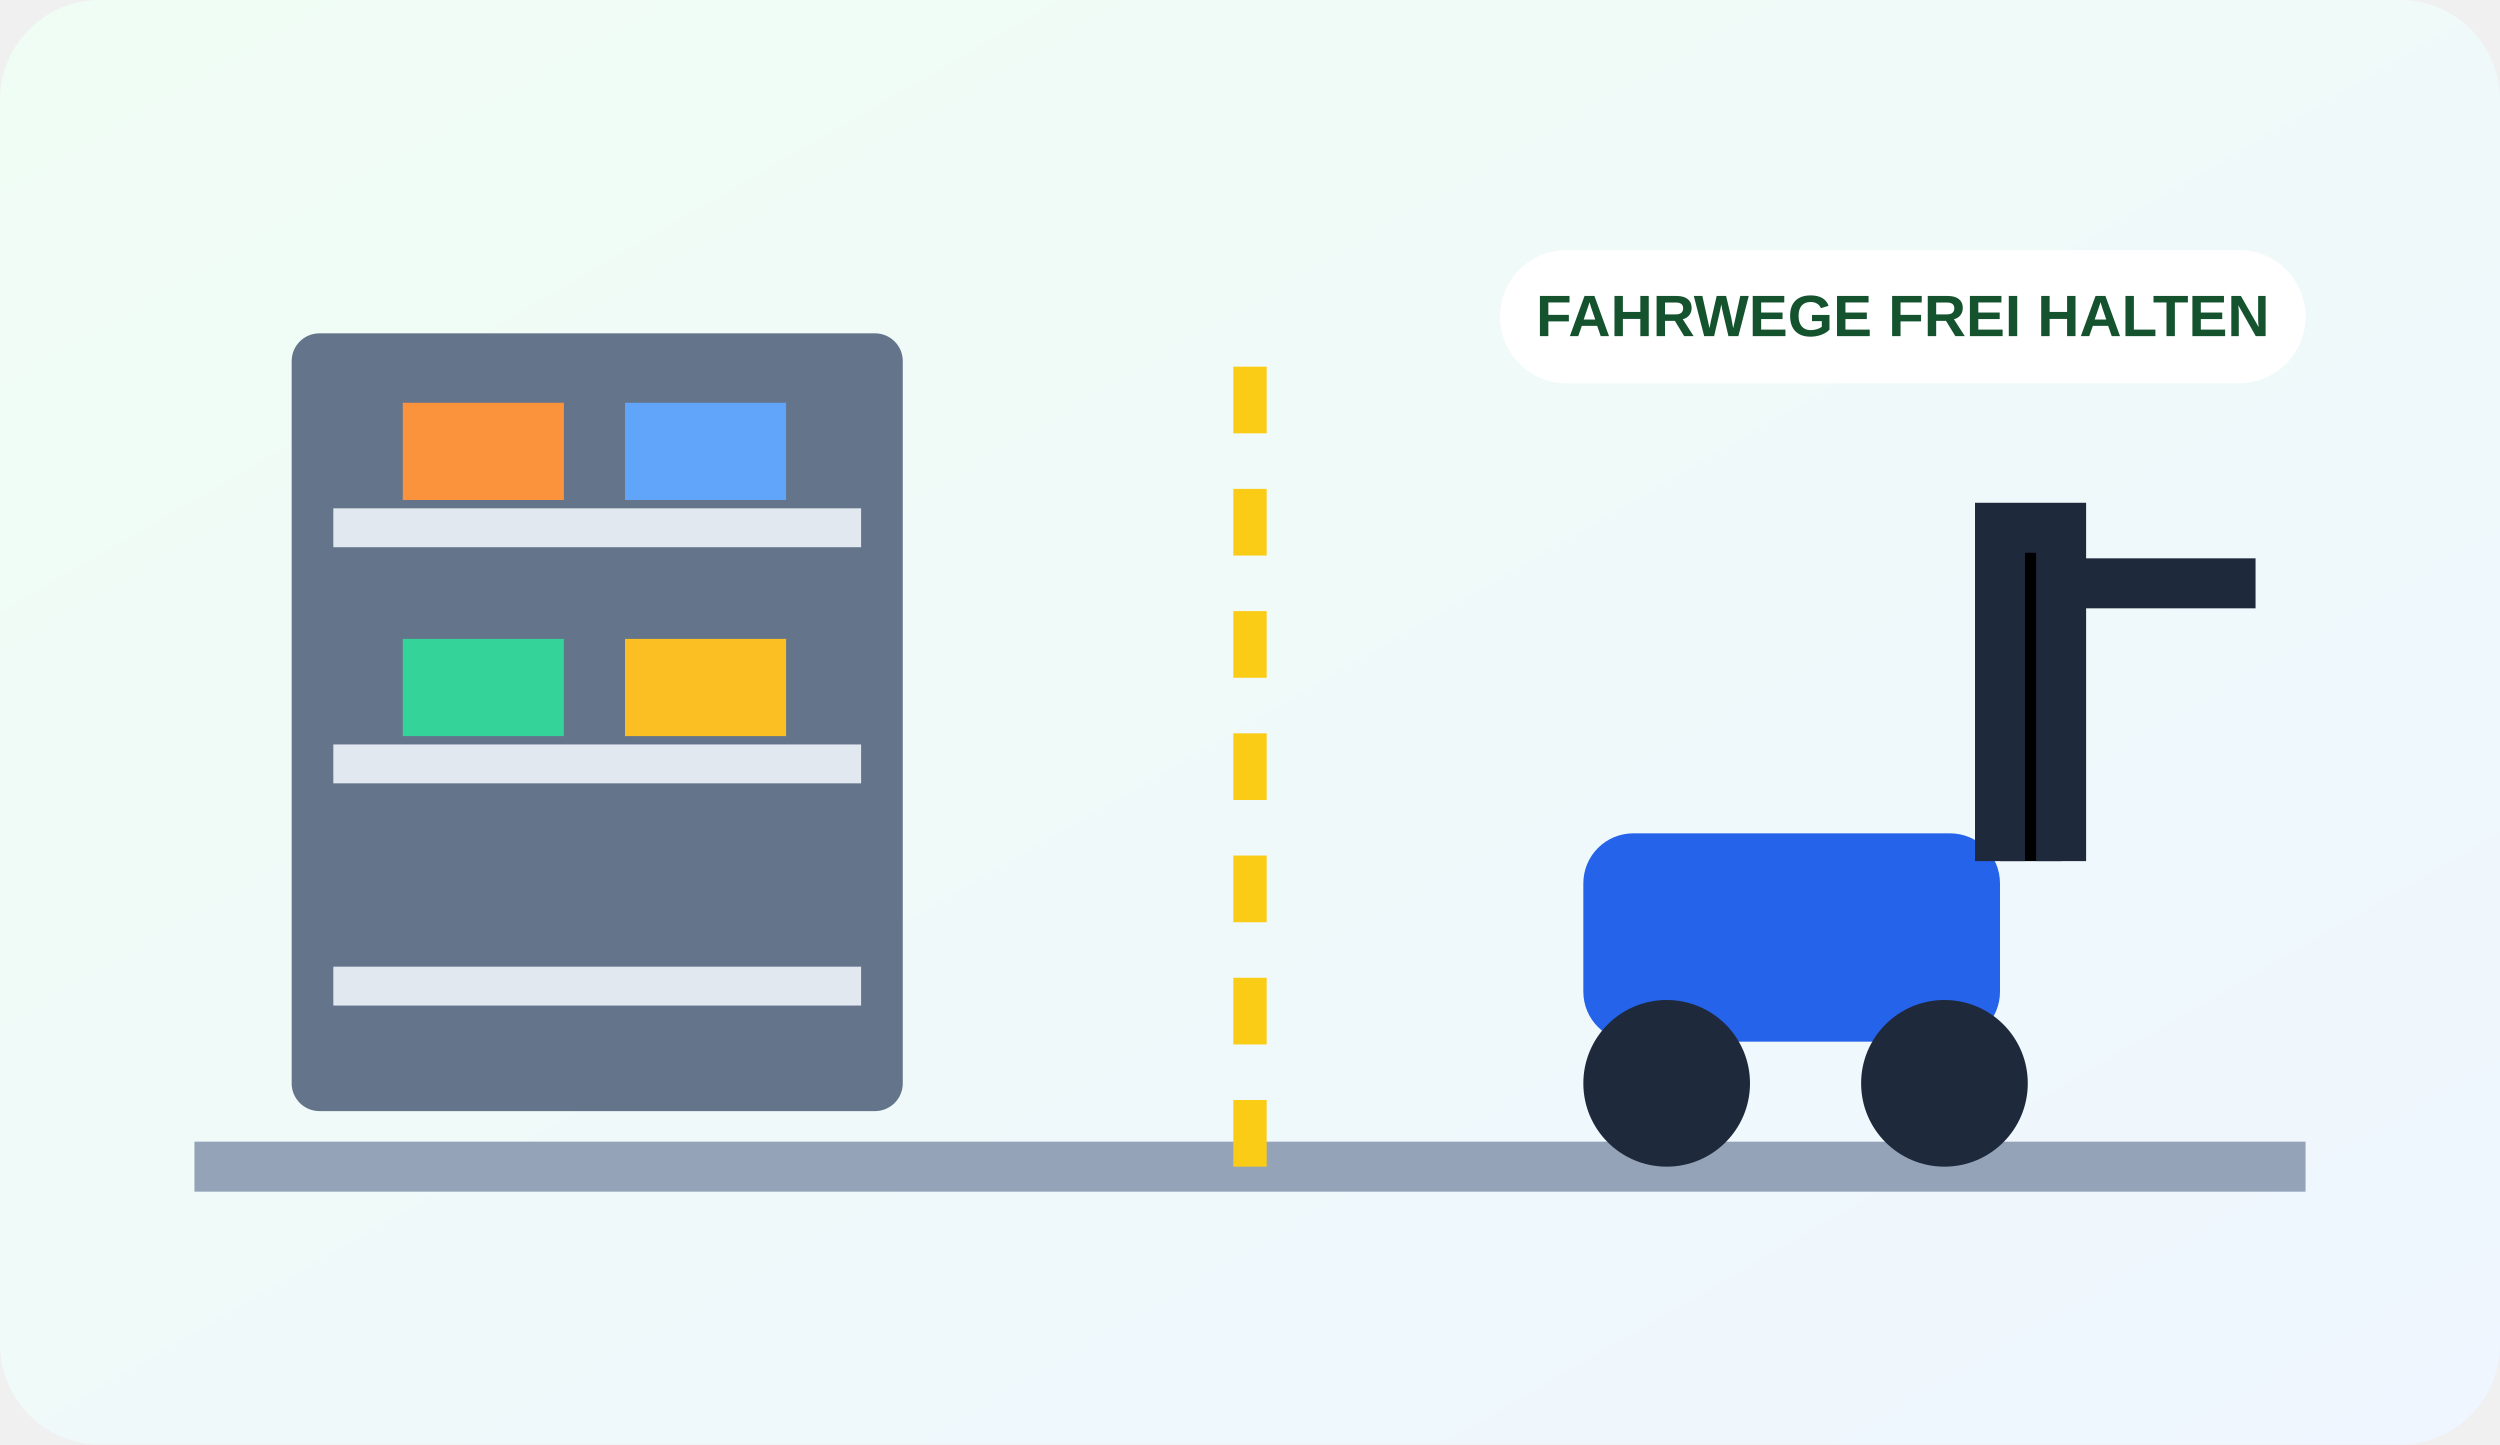
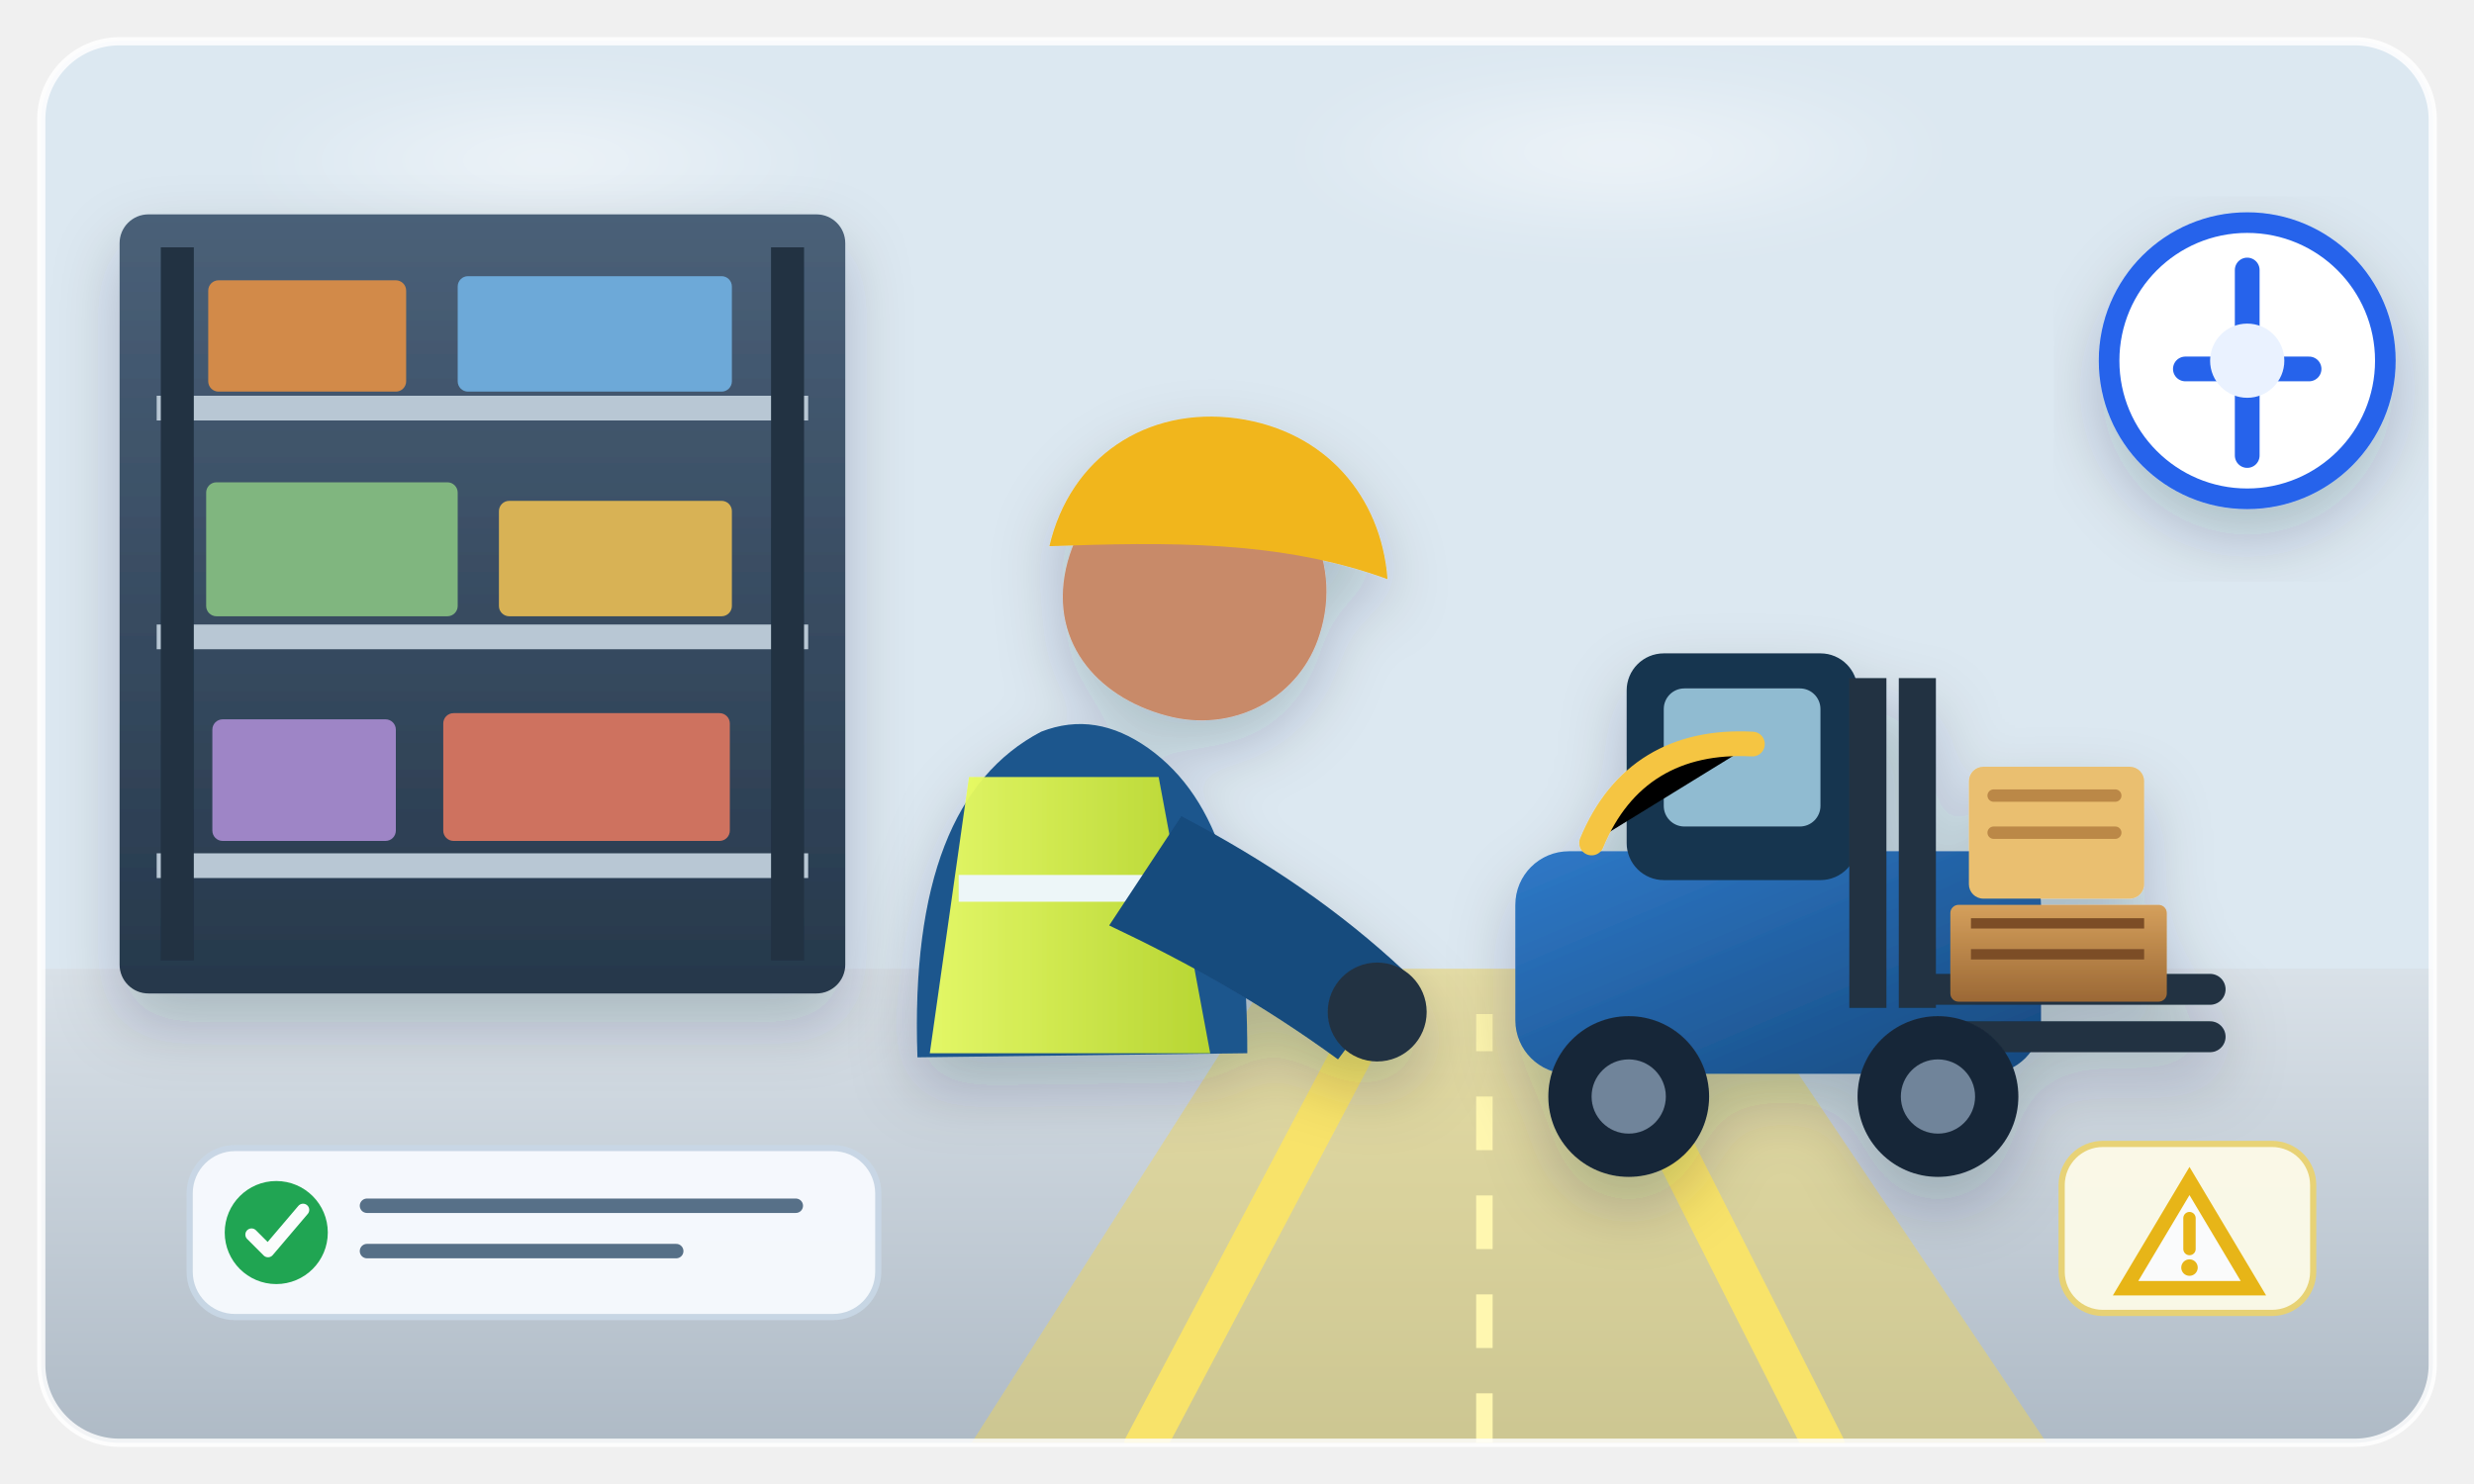
- <svg xmlns="http://www.w3.org/2000/svg" viewBox="0 0 900 520" role="img" aria-labelledby="t d">
+ <svg xmlns="http://www.w3.org/2000/svg" viewBox="0 0 1200 720" role="img" aria-label="Professionelle Illustration: sicherer Lagerbereich mit Fahrweg, Stapler, Paletten und Beschäftigtem in Warnkleidung">
  <defs>
-     <linearGradient id="g" x1="0" y1="0" x2="1" y2="1">
-       <stop stop-color="#f0fdf4" />
-       <stop offset="1" stop-color="#eff6ff" />
+     <linearGradient id="bg" x1="0" y1="0" x2="1" y2="1">
+       <stop stop-color="#eef6fb" />
+       <stop offset=".52" stop-color="#dde9f2" />
+       <stop offset="1" stop-color="#c9d8e4" />
    </linearGradient>
+     <linearGradient id="rack" x1="0" y1="0" x2="0" y2="1">
+       <stop stop-color="#4a6078" />
+       <stop offset="1" stop-color="#26384b" />
+     </linearGradient>
+     <linearGradient id="floor" x1="0" y1="0" x2="0" y2="1">
+       <stop stop-color="#d9e1e8" />
+       <stop offset="1" stop-color="#abb7c3" />
+     </linearGradient>
+     <linearGradient id="forklift" x1="0" y1="0" x2="1" y2="1">
+       <stop stop-color="#2f79c8" />
+       <stop offset="1" stop-color="#16497e" />
+     </linearGradient>
+     <linearGradient id="vest" x1="0" y1="0" x2="1" y2="0">
+       <stop stop-color="#edff65" />
+       <stop offset="1" stop-color="#bfdc2d" />
+     </linearGradient>
+     <linearGradient id="pallet" x1="0" y1="0" x2="0" y2="1">
+       <stop stop-color="#d5a05c" />
+       <stop offset="1" stop-color="#9b6835" />
+     </linearGradient>
+     <radialGradient id="lamp" cx="50%" cy="50%" r="50%">
+       <stop stop-color="#fff" stop-opacity=".95" />
+       <stop offset="1" stop-color="#fff" stop-opacity="0" />
+     </radialGradient>
+     <filter id="shadow" x="-20%" y="-20%" width="140%" height="150%">
+       <feDropShadow dx="0" dy="14" stdDeviation="16" flood-color="#162738" flood-opacity=".22" />
+     </filter>
+     <filter id="soft">
+       <feGaussianBlur stdDeviation="12" />
+     </filter>
+     <clipPath id="scene">
+       <rect x="20" y="20" width="1160" height="680" rx="38" />
+     </clipPath>
  </defs>
-   <rect width="900" height="520" rx="36" fill="url(#g)" />
-   <path d="M70 420h760" stroke="#94a3b8" stroke-width="18" />
-   <path d="M450 420V120" stroke="#facc15" stroke-width="12" stroke-dasharray="24 20" />
-   <rect x="105" y="120" width="220" height="280" rx="10" fill="#64748b" />
-   <path d="M120 190h190M120 275h190M120 355h190" stroke="#e2e8f0" stroke-width="14" />
-   <rect x="145" y="145" width="58" height="35" fill="#fb923c" />
-   <rect x="225" y="145" width="58" height="35" fill="#60a5fa" />
-   <rect x="145" y="230" width="58" height="35" fill="#34d399" />
-   <rect x="225" y="230" width="58" height="35" fill="#fbbf24" />
-   <rect x="570" y="300" width="150" height="75" rx="18" fill="#2563eb" />
-   <circle cx="600" cy="390" r="30" fill="#1e293b" />
-   <circle cx="700" cy="390" r="30" fill="#1e293b" />
-   <path d="M720 310v-120h22v120M742 210h70" stroke="#1e293b" stroke-width="18" />
-   <rect x="540" y="90" width="290" height="48" rx="24" fill="#fff" />
-   <text x="685" y="121" text-anchor="middle" font-family="Arial" font-size="21" font-weight="700" fill="#14532d">FAHRWEGE FREI HALTEN</text>
+   <g clip-path="url(#scene)">
+     <rect width="1200" height="720" fill="url(#bg)" />
+     <rect x="0" y="0" width="1200" height="470" fill="#dce8f1" />
+     <rect x="0" y="470" width="1200" height="250" fill="url(#floor)" />
+     <g opacity=".55">
+       <ellipse cx="265" cy="78" rx="145" ry="43" fill="url(#lamp)" filter="url(#soft)" />
+       <ellipse cx="785" cy="74" rx="160" ry="45" fill="url(#lamp)" filter="url(#soft)" />
+     </g>
+     <g transform="translate(58 104)" filter="url(#shadow)">
+       <rect x="0" y="0" width="352" height="378" rx="14" fill="url(#rack)" />
+       <path d="M18 94h316M18 205h316M18 316h316" stroke="#b8c7d4" stroke-width="12" />
+       <path d="M28 16v346M324 16v346" stroke="#203142" stroke-width="16" />
+       <g>
+         <rect x="43" y="32" width="96" height="54" rx="5" fill="#d28a49" />
+         <rect x="164" y="30" width="133" height="56" rx="5" fill="#6da9d8" />
+         <rect x="42" y="130" width="122" height="65" rx="5" fill="#80b67f" />
+         <rect x="184" y="139" width="113" height="56" rx="5" fill="#d8b254" />
+         <rect x="45" y="245" width="89" height="59" rx="5" fill="#9e85c6" />
+         <rect x="157" y="242" width="139" height="62" rx="5" fill="#ce725f" />
+       </g>
+     </g>
+     <path d="M470 702L618 470h220L994 702" fill="#f6d74b" opacity=".42" />
+     <path d="M555 702L666 492M885 702L779 492" stroke="#f8e36a" stroke-width="20" stroke-linecap="round" />
+     <path d="M720 702V492" stroke="#fff7b0" stroke-width="8" stroke-dasharray="26 22" />
+     <g transform="translate(735 285)" filter="url(#shadow)">
+       <rect x="0" y="128" width="255" height="108" rx="26" fill="url(#forklift)" />
+       <rect x="54" y="32" width="112" height="110" rx="18" fill="#18354f" />
+       <rect x="72" y="49" width="76" height="67" rx="10" fill="#a8d6ec" opacity=".83" />
+       <path d="M171 44v160M195 44v160" stroke="#203142" stroke-width="18" />
+       <path d="M195 195h142M195 218h142" stroke="#203142" stroke-width="15" stroke-linecap="round" />
+       <rect x="211" y="154" width="105" height="47" rx="4" fill="url(#pallet)" />
+       <path d="M221 163h84M221 178h84" stroke="#7b4d26" stroke-width="5" />
+       <rect x="220" y="87" width="85" height="64" rx="7" fill="#eabf70" />
+       <path d="M232 101h59M232 119h59" stroke="#bb8847" stroke-width="6" stroke-linecap="round" />
+       <circle cx="55" cy="247" r="39" fill="#192839" />
+       <circle cx="205" cy="247" r="39" fill="#192839" />
+       <circle cx="55" cy="247" r="18" fill="#70849a" />
+       <circle cx="205" cy="247" r="18" fill="#70849a" />
+       <path d="M37 124c14-34 41-50 78-48" stroke="#f5c542" stroke-width="12" stroke-linecap="round" />
+     </g>
+     <g transform="translate(465 251)" filter="url(#shadow)">
+       <path d="M52 25c8-36 41-59 77-51 37 8 58 46 46 83-9 29-39 47-71 40-35-8-60-35-52-72z" fill="#c88a69" />
+       <path d="M44 14c10-43 47-68 91-62 43 6 70 38 73 78-52-19-107-18-164-16z" fill="#f1b61c" />
+       <path d="M40 104c-42 22-63 73-60 158l160-2c0-75-13-123-48-148-17-12-34-15-52-8z" fill="#1d568d" />
+       <path d="M5 126h92l25 134H-14z" fill="url(#vest)" opacity=".95" />
+       <path d="M0 180h112" stroke="#edf6f8" stroke-width="13" />
+       <path d="M108 145c42 22 77 46 108 75l-32 43c-37-27-73-47-111-65z" fill="#174b7d" />
+       <circle cx="203" cy="240" r="24" fill="#243342" />
+     </g>
+     <g transform="translate(1018 103)" filter="url(#shadow)">
+       <circle cx="72" cy="72" r="67" fill="#fff" stroke="#2563eb" stroke-width="10" />
+       <path d="M72 28v90" stroke="#2563eb" stroke-width="12" stroke-linecap="round" />
+       <path d="M42 76h60" stroke="#2563eb" stroke-width="12" stroke-linecap="round" />
+       <circle cx="72" cy="72" r="18" fill="#eaf2ff" />
+     </g>
+     <g transform="translate(92 557)" opacity=".94">
+       <rect x="0" y="0" width="334" height="82" rx="22" fill="#f8fbff" stroke="#c8d7e5" stroke-width="3" />
+       <circle cx="42" cy="41" r="25" fill="#16a34a" />
+       <path d="M30 42l8 8 17-20" fill="none" stroke="#fff" stroke-width="6" stroke-linecap="round" stroke-linejoin="round" />
+       <path d="M86 28h208M86 50h150" stroke="#506a83" stroke-width="7" stroke-linecap="round" />
+     </g>
+     <g transform="translate(1000 555)" opacity=".92">
+       <rect width="122" height="82" rx="20" fill="#fefce8" stroke="#ead36e" stroke-width="3" />
+       <path d="M62 18l31 52H31z" fill="#fff" stroke="#eab308" stroke-width="7" />
+       <path d="M62 36v15" stroke="#eab308" stroke-width="6" stroke-linecap="round" />
+       <circle cx="62" cy="60" r="4" fill="#eab308" />
+     </g>
+   </g>
+   <rect x="20" y="20" width="1160" height="680" rx="38" fill="none" stroke="#fff" stroke-width="4" opacity=".84" />
</svg>
